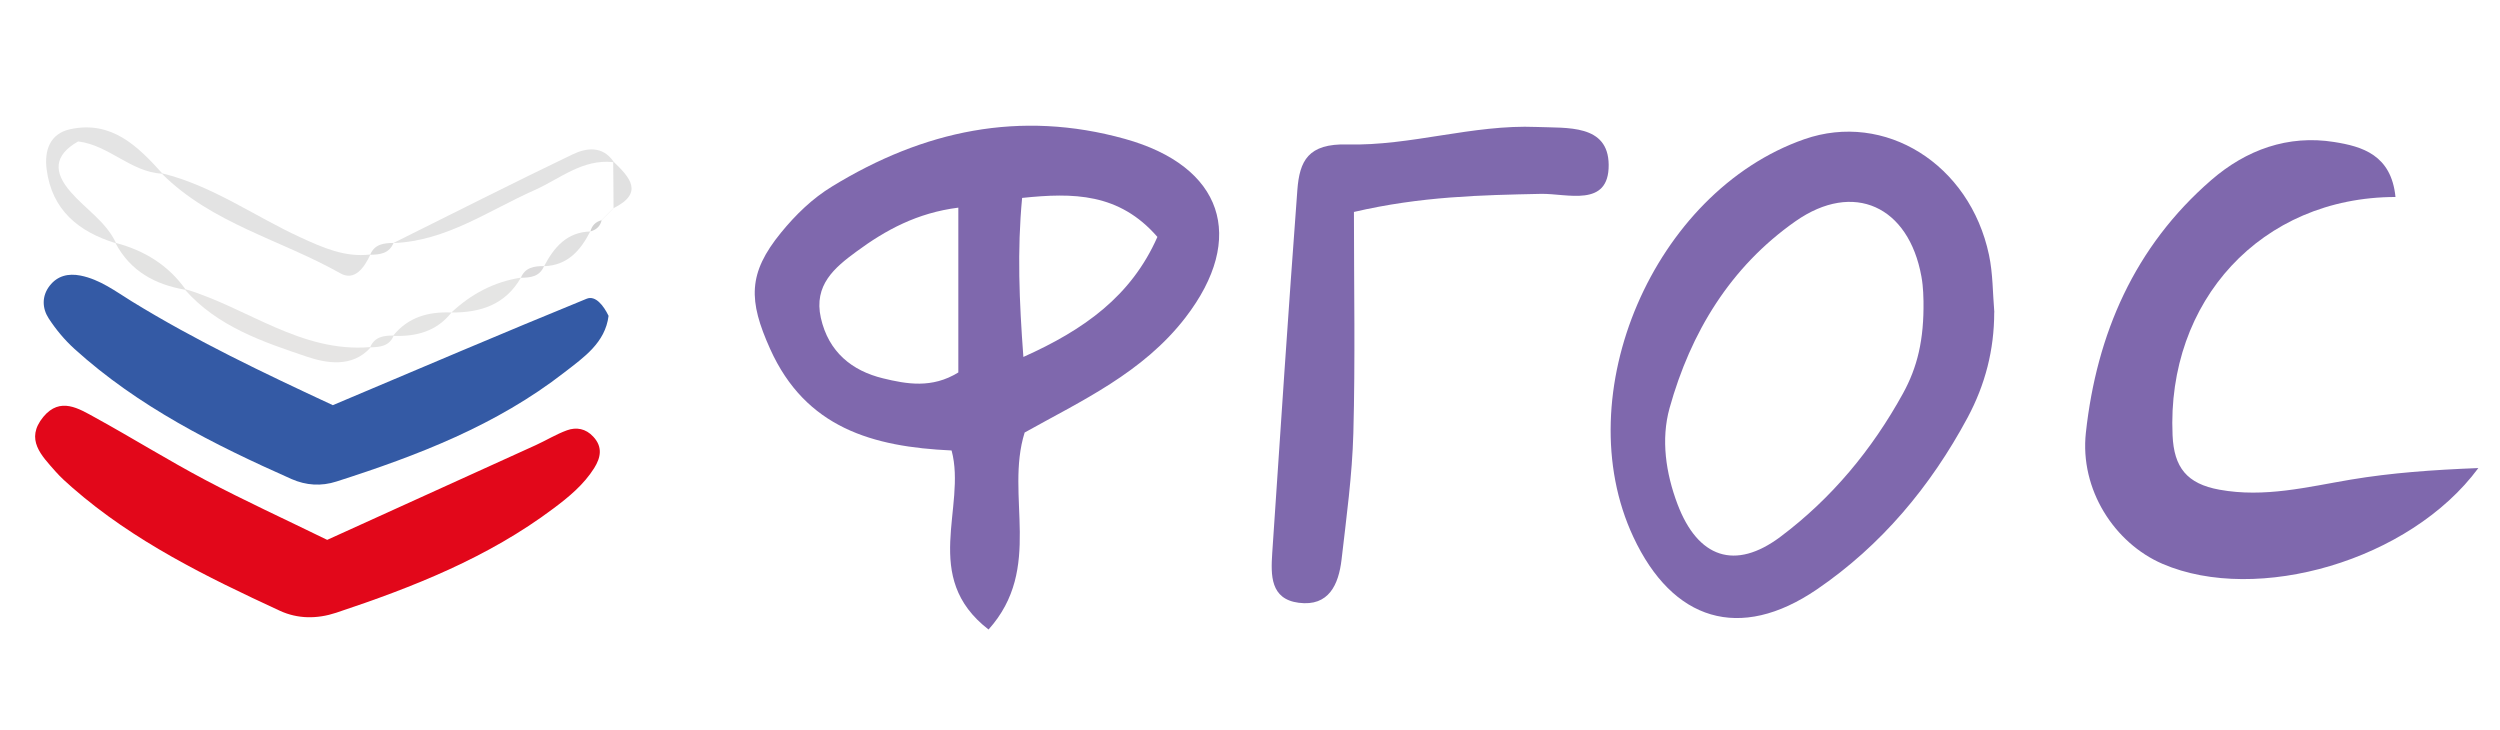
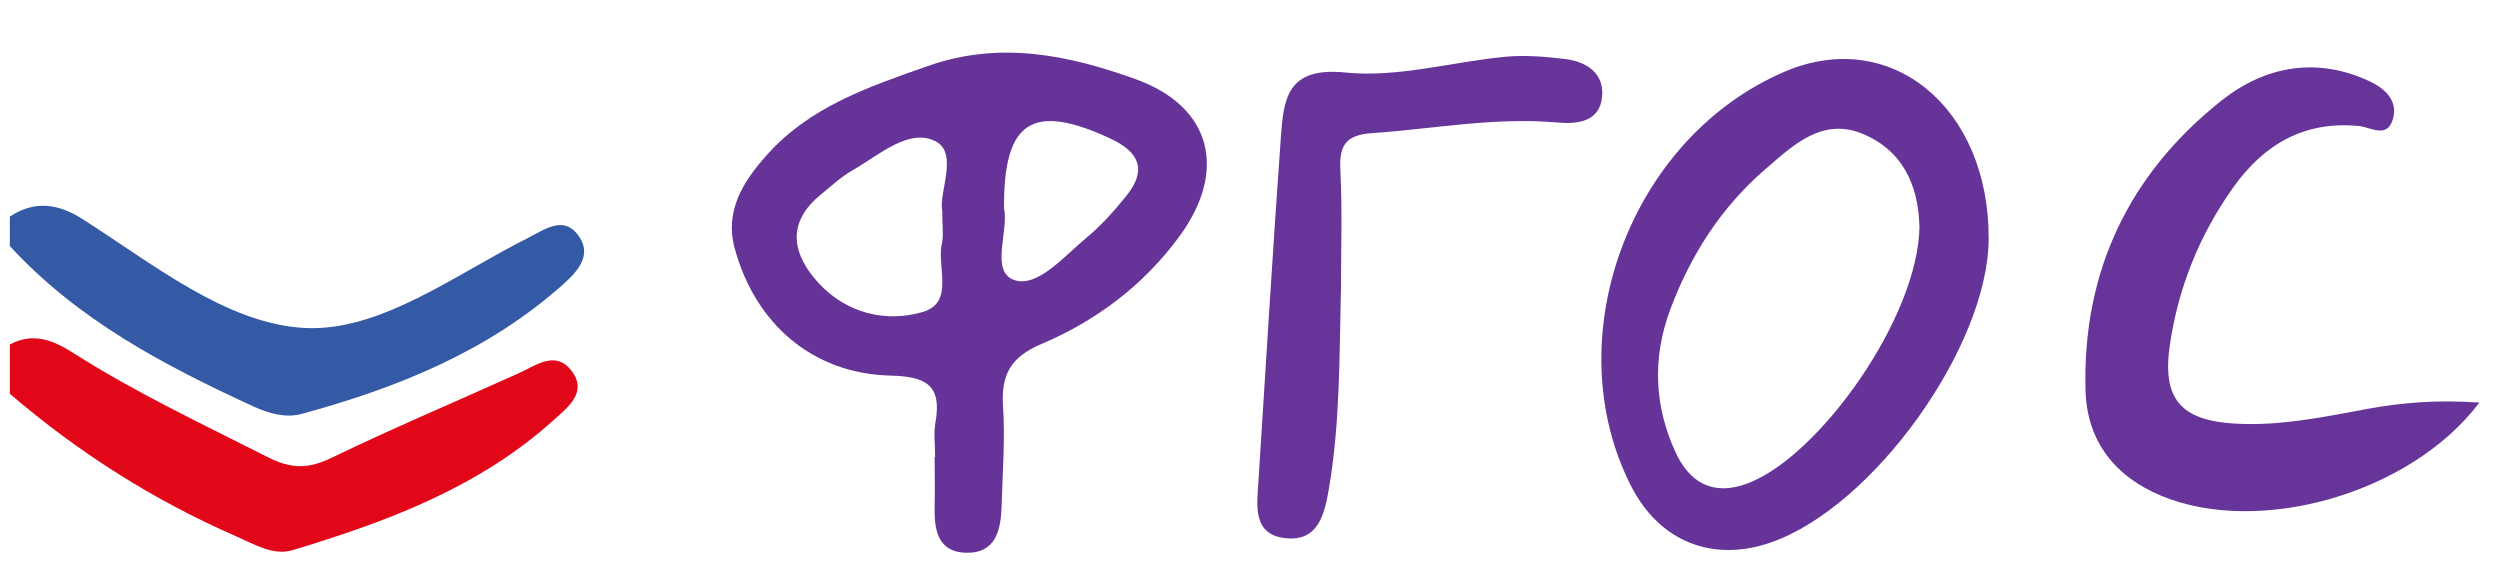
- <svg xmlns="http://www.w3.org/2000/svg" id="_Слой_1" data-name="Слой 1" viewBox="0 0 216 63">
+ <svg xmlns="http://www.w3.org/2000/svg" id="_Слой_1" data-name="Слой 1" viewBox="0 0 254 59">
  <defs>
    <style>
      .cls-1 {
-         fill: #dedede;
+         fill: #e20619;
+       }
+ 
+       .cls-1, .cls-2, .cls-3, .cls-4 {
+         stroke-width: 0px;
      }

      .cls-2 {
-         fill: #7f68ad;
+         fill: #345aa5;
      }

      .cls-3 {
-         fill: #e1e1e1;
+         fill: #673499;
      }

      .cls-4 {
-         fill: #e6e5e4;
-       }
- 
-       .cls-5 {
-         fill: #7f69ad;
-       }
- 
-       .cls-6 {
-         fill: #e4e4e4;
-       }
- 
-       .cls-7 {
-         fill: #e5e5e4;
-       }
- 
-       .cls-8 {
-         fill: #e2071a;
-       }
- 
-       .cls-9 {
-         fill: #e3e3e2;
-       }
- 
-       .cls-10 {
-         fill: #dcdbdc;
-       }
- 
-       .cls-11 {
-         fill: #d2d2d2;
-       }
- 
-       .cls-12 {
-         fill: #345aa5;
-       }
- 
-       .cls-13 {
-         fill: #e3e3e3;
+         fill: #663499;
      }
    </style>
  </defs>
-   <path class="cls-2" d="M82.21,38.92c-6.81-.31-12.6-1.95-15.67-8.77-1.88-4.18-1.94-6.52,.94-10.05,1.27-1.55,2.7-2.95,4.43-4,7.86-4.81,16.2-6.63,25.28-4.1,8.45,2.35,10.56,8.52,5.23,15.44-3.67,4.77-9.01,7.2-13.89,9.93-1.72,5.48,1.64,11.72-3.12,17.02-5.88-4.54-1.88-10.55-3.19-15.46Zm.59-20.98c-3.56,.45-6.29,1.94-8.81,3.8-1.88,1.38-3.7,2.89-3.07,5.72,.66,2.95,2.69,4.58,5.38,5.23,2.02,.49,4.22,.9,6.5-.51v-14.24Zm5.51-.83c-.43,4.55-.25,8.9,.11,13.73,5.25-2.35,9.32-5.25,11.58-10.37-3.31-3.81-7.28-3.83-11.69-3.37Z" />
-   <path class="cls-2" d="M172.3,26.98c0,3.24-.77,6.24-2.3,9.1-3.2,5.96-7.47,11.06-13.03,14.85-6.65,4.53-12.46,2.72-15.85-4.54-5.76-12.31,1.77-29.82,14.77-34.36,6.95-2.43,14.3,2.13,15.96,10,.34,1.61,.32,3.3,.46,4.96Zm-6.11-.97c-.01-.14,0-1.15-.18-2.12-1.1-6.08-5.86-8.28-10.87-4.78-5.64,3.95-9.07,9.62-10.89,16.15-.75,2.7-.33,5.61,.69,8.31,1.75,4.62,4.96,5.76,8.9,2.8,4.41-3.31,7.9-7.51,10.58-12.38,1.23-2.24,1.82-4.6,1.77-7.99Z" />
-   <path class="cls-2" d="M206.98,17.02c-11.62,.01-19.79,9-19.27,20.59,.12,2.77,1.23,4.19,4.05,4.7,3.9,.71,7.61-.24,11.34-.87,3.53-.59,7.04-.84,11.03-1-5.91,8.01-19.12,11.79-27.28,8.28-4.16-1.79-7.17-6.43-6.63-11.34,.93-8.53,4.2-16.07,10.83-21.82,3.02-2.62,6.64-3.93,10.63-3.29,2.39,.38,4.93,1.1,5.29,4.75Z" />
-   <path class="cls-5" d="M116.98,18.3c0,6.51,.12,12.82-.05,19.12-.1,3.65-.6,7.29-1.02,10.93-.25,2.14-1.09,4.07-3.7,3.73-2.47-.32-2.41-2.4-2.29-4.28,.7-10.46,1.39-20.92,2.17-31.37,.19-2.54,.93-4.04,4.33-3.95,5.45,.14,10.82-1.74,16.35-1.51,2.63,.11,6.19-.26,6.22,3.27,.03,3.74-3.6,2.46-5.87,2.51-5.17,.11-10.32,.21-16.13,1.56Z" />
-   <path class="cls-12" d="M28.75,35.01c7.58-3.2,14.74-6.26,21.94-9.2,.76-.31,1.46,.59,1.89,1.48-.29,2.32-2.13,3.58-3.81,4.88-5.87,4.57-12.69,7.19-19.69,9.43-1.33,.43-2.64,.34-3.89-.21-6.71-2.98-13.25-6.26-18.75-11.24-.85-.77-1.61-1.68-2.24-2.65-.56-.87-.6-1.92,.09-2.81,.67-.86,1.6-1.09,2.67-.88,1.69,.34,3.02,1.36,4.43,2.23,5.53,3.4,11.38,6.18,17.35,8.96Z" />
-   <path class="cls-8" d="M28.28,46.64c5.97-2.71,11.99-5.44,18.01-8.18,.9-.41,1.76-.94,2.69-1.28,.82-.3,1.63-.15,2.27,.54,.83,.88,.67,1.79,.09,2.72-.9,1.43-2.18,2.49-3.52,3.49-5.66,4.25-12.13,6.8-18.77,9.01-1.66,.55-3.33,.54-4.87-.17-6.33-2.93-12.61-5.99-17.93-10.64-.5-.44-1-.88-1.44-1.38-1.21-1.38-2.68-2.78-1.06-4.74,1.45-1.74,3.04-.72,4.48,.07,3.2,1.76,6.3,3.69,9.53,5.4,3.37,1.78,6.84,3.37,10.5,5.16Z" />
-   <path class="cls-6" d="M9.99,21.01c-3.21-.99-5.51-2.87-5.96-6.38-.21-1.59,.26-3.09,2.05-3.47,3.57-.76,5.81,1.46,7.94,3.82l-.03,.03c-2.7-.16-4.59-2.47-7.24-2.79-2.12,1.21-2.14,2.66-.63,4.38,1.28,1.47,3.02,2.54,3.89,4.37l-.02,.03Z" />
-   <path class="cls-13" d="M14.02,14.98c4.33,1.06,7.94,3.69,11.92,5.52,1.96,.9,3.85,1.75,6.05,1.49h.01c-.52,1.13-1.36,2.33-2.6,1.62-5.12-2.89-11.09-4.29-15.41-8.6l.03-.03Z" />
-   <path class="cls-13" d="M34,20.99c5.15-2.56,10.28-5.16,15.47-7.65,1.19-.57,2.59-.77,3.55,.64l-.04,.03c-2.65-.29-4.59,1.43-6.78,2.41-3.98,1.76-7.62,4.4-12.19,4.58,0,0-.01-.01-.01-.01Z" />
-   <path class="cls-4" d="M32.02,30.02c-1.6,1.8-3.89,1.34-5.5,.8-3.8-1.28-7.73-2.6-10.54-5.79l.04-.04c5.35,1.59,9.97,5.5,15.97,5l.03,.03Z" />
-   <path class="cls-9" d="M15.98,25.03c-2.59-.45-4.71-1.6-5.99-4.01l.02-.03c2.45,.65,4.51,1.9,6.01,4l-.04,.04Z" />
-   <path class="cls-7" d="M45,24c-1.34,2.33-3.49,3.02-6,3h0c1.71-1.6,3.68-2.65,6-3.01h0Z" />
-   <path class="cls-3" d="M51,19.99c-.84,1.65-1.96,2.94-3.99,3.01h0c.86-1.64,1.97-2.95,4.01-3h-.01Z" />
-   <path class="cls-7" d="M39,27.01c-1.28,1.62-3.03,2.08-5,2.01l-.02-.03c1.3-1.6,3.04-2.07,5-1.99h0Z" />
-   <path class="cls-3" d="M53.02,13.98c1.39,1.34,2.65,2.69-.02,4.01h.01c0-1.32-.02-2.65-.03-3.98l.04-.03Z" />
-   <path class="cls-1" d="M31.99,21.99c.38-.9,1.18-.99,2-1h.01c-.38,.92-1.17,1.01-2,1.02h-.01Z" />
-   <path class="cls-10" d="M47,23c-.38,.91-1.17,.99-2,1h0c.38-.91,1.17-1.01,2-1.01h0Z" />
-   <path class="cls-7" d="M34.01,29.01c-.38,.9-1.17,.98-1.99,1l-.03-.03c.39-.89,1.17-.99,2-.99l.02,.03Z" />
-   <path class="cls-1" d="M52.99,18c-.34,.33-.67,.67-1.01,1v.02c.35-.34,.68-.67,1.02-1.01h-.01Z" />
-   <path class="cls-11" d="M51.99,19c-.12,.54-.46,.86-.99,1h.01c.13-.52,.46-.85,.99-.98v-.02Z" />
+   <path class="cls-2" d="M1,22c2.51-1.64,4.87-1.34,7.37.25,7.16,4.55,14.62,10.64,22.55,11.07,7.73.42,15.37-5.47,22.79-9.18,1.57-.79,3.47-2.23,4.96-.34,1.62,2.05.03,3.77-1.49,5.12-7.64,6.81-16.86,10.5-26.56,13.14-1.56.42-3.24-.02-4.84-.75-9.1-4.18-17.88-8.8-24.78-16.31v-3Z" />
+   <path class="cls-1" d="M1,35c2.38-1.27,4.42-.43,6.49.89,6.32,4.02,13.09,7.2,19.76,10.58,2.33,1.18,4.08,1.18,6.4.06,6.27-3.03,12.7-5.74,19.05-8.61,1.79-.81,3.74-2.35,5.36-.26,1.69,2.19-.38,3.73-1.79,5-7.59,6.87-16.94,10.33-26.52,13.23-1.99.6-3.87-.58-5.71-1.38-8.42-3.67-16.07-8.53-23.04-14.5v-5Z" />
+   <path class="cls-4" d="M95.01,46.43c0-1.17-.17-2.36.03-3.49.67-3.79-.9-4.69-4.59-4.78-7.87-.2-13.72-5.23-15.81-12.95-1.03-3.81.89-6.8,3.27-9.46,4.37-4.91,10.28-6.9,16.32-9.03,7.42-2.62,14.38-1.1,21.12,1.31,7.78,2.79,9.37,9.3,4.49,15.97-3.61,4.94-8.44,8.58-14.01,10.94-3.19,1.35-4.13,3.15-3.92,6.38.22,3.31-.05,6.65-.14,9.98-.07,2.49-.54,4.96-3.68,4.86-2.85-.1-3.19-2.4-3.13-4.74.04-1.66,0-3.33,0-4.99h.03ZM95.72,21.34c-.32-1.81,1.64-5.76-.62-6.96-2.72-1.45-5.82,1.41-8.53,2.95-1.14.65-2.12,1.59-3.15,2.42-3.6,2.91-2.91,6.13-.23,9.03,2.81,3.04,6.79,4.02,10.55,2.92,3.28-.96,1.4-4.58,1.96-6.98.18-.79.03-1.66.03-3.38ZM102,21.12c.53,2.26-1.41,6.41.99,7.31,2.37.89,5.11-2.39,7.39-4.27,1.52-1.26,2.87-2.78,4.11-4.33,2.1-2.64,1.18-4.43-1.71-5.77-7.84-3.63-10.83-1.82-10.77,7.05Z" />
+   <path class="cls-4" d="M202.05,24.22c-.02,10.94-11.72,27.28-22.12,30.89-5.95,2.07-11.34-.1-14.2-5.71-7.68-15.01-.15-35.37,15.57-42.11,10.75-4.61,20.78,3.57,20.75,16.93ZM195.01,22.96c-.08-2.98-.95-7.23-5.54-9.27-4.26-1.9-7.26,1.04-10.12,3.51-4.49,3.87-7.6,8.74-9.66,14.27-1.83,4.9-1.61,9.83.56,14.51,1.39,2.99,3.74,4.48,7.32,3.13,7.26-2.74,17.37-16.88,17.45-26.15Z" />
+   <path class="cls-3" d="M251.9,40.91c-7.03,9.29-22.43,13.58-32.32,9.46-4.75-1.98-7.54-5.58-7.69-10.68-.34-12.1,4.43-22.05,13.85-29.5,4.38-3.47,9.64-4.45,15.01-1.93,1.52.71,2.96,1.96,2.35,3.9-.6,1.92-2.2.78-3.4.65-5.54-.56-9.66,1.83-12.78,6.2-3.44,4.82-5.6,10.17-6.46,16.02-.81,5.49,1.09,7.69,6.64,8.01,4.54.26,8.94-.66,13.34-1.48,3.61-.67,7.2-.95,11.44-.66Z" />
+   <path class="cls-3" d="M136.23,29.75c-.15,6.64-.09,13.31-1.21,19.89-.44,2.6-1.09,5.34-4.3,5.05-3.51-.31-3.02-3.34-2.86-5.83.74-11.61,1.44-23.23,2.27-34.84.28-3.94.59-7.26,6.59-6.65,5.32.54,10.84-1.1,16.29-1.61,1.97-.18,3.99,0,5.97.23,2.17.26,4,1.42,3.8,3.78-.22,2.58-2.43,2.87-4.54,2.68-6.35-.57-12.59.64-18.88,1.08-2.61.18-3.31,1.23-3.18,3.73.21,4.15.06,8.31.06,12.47Z" />
</svg>
